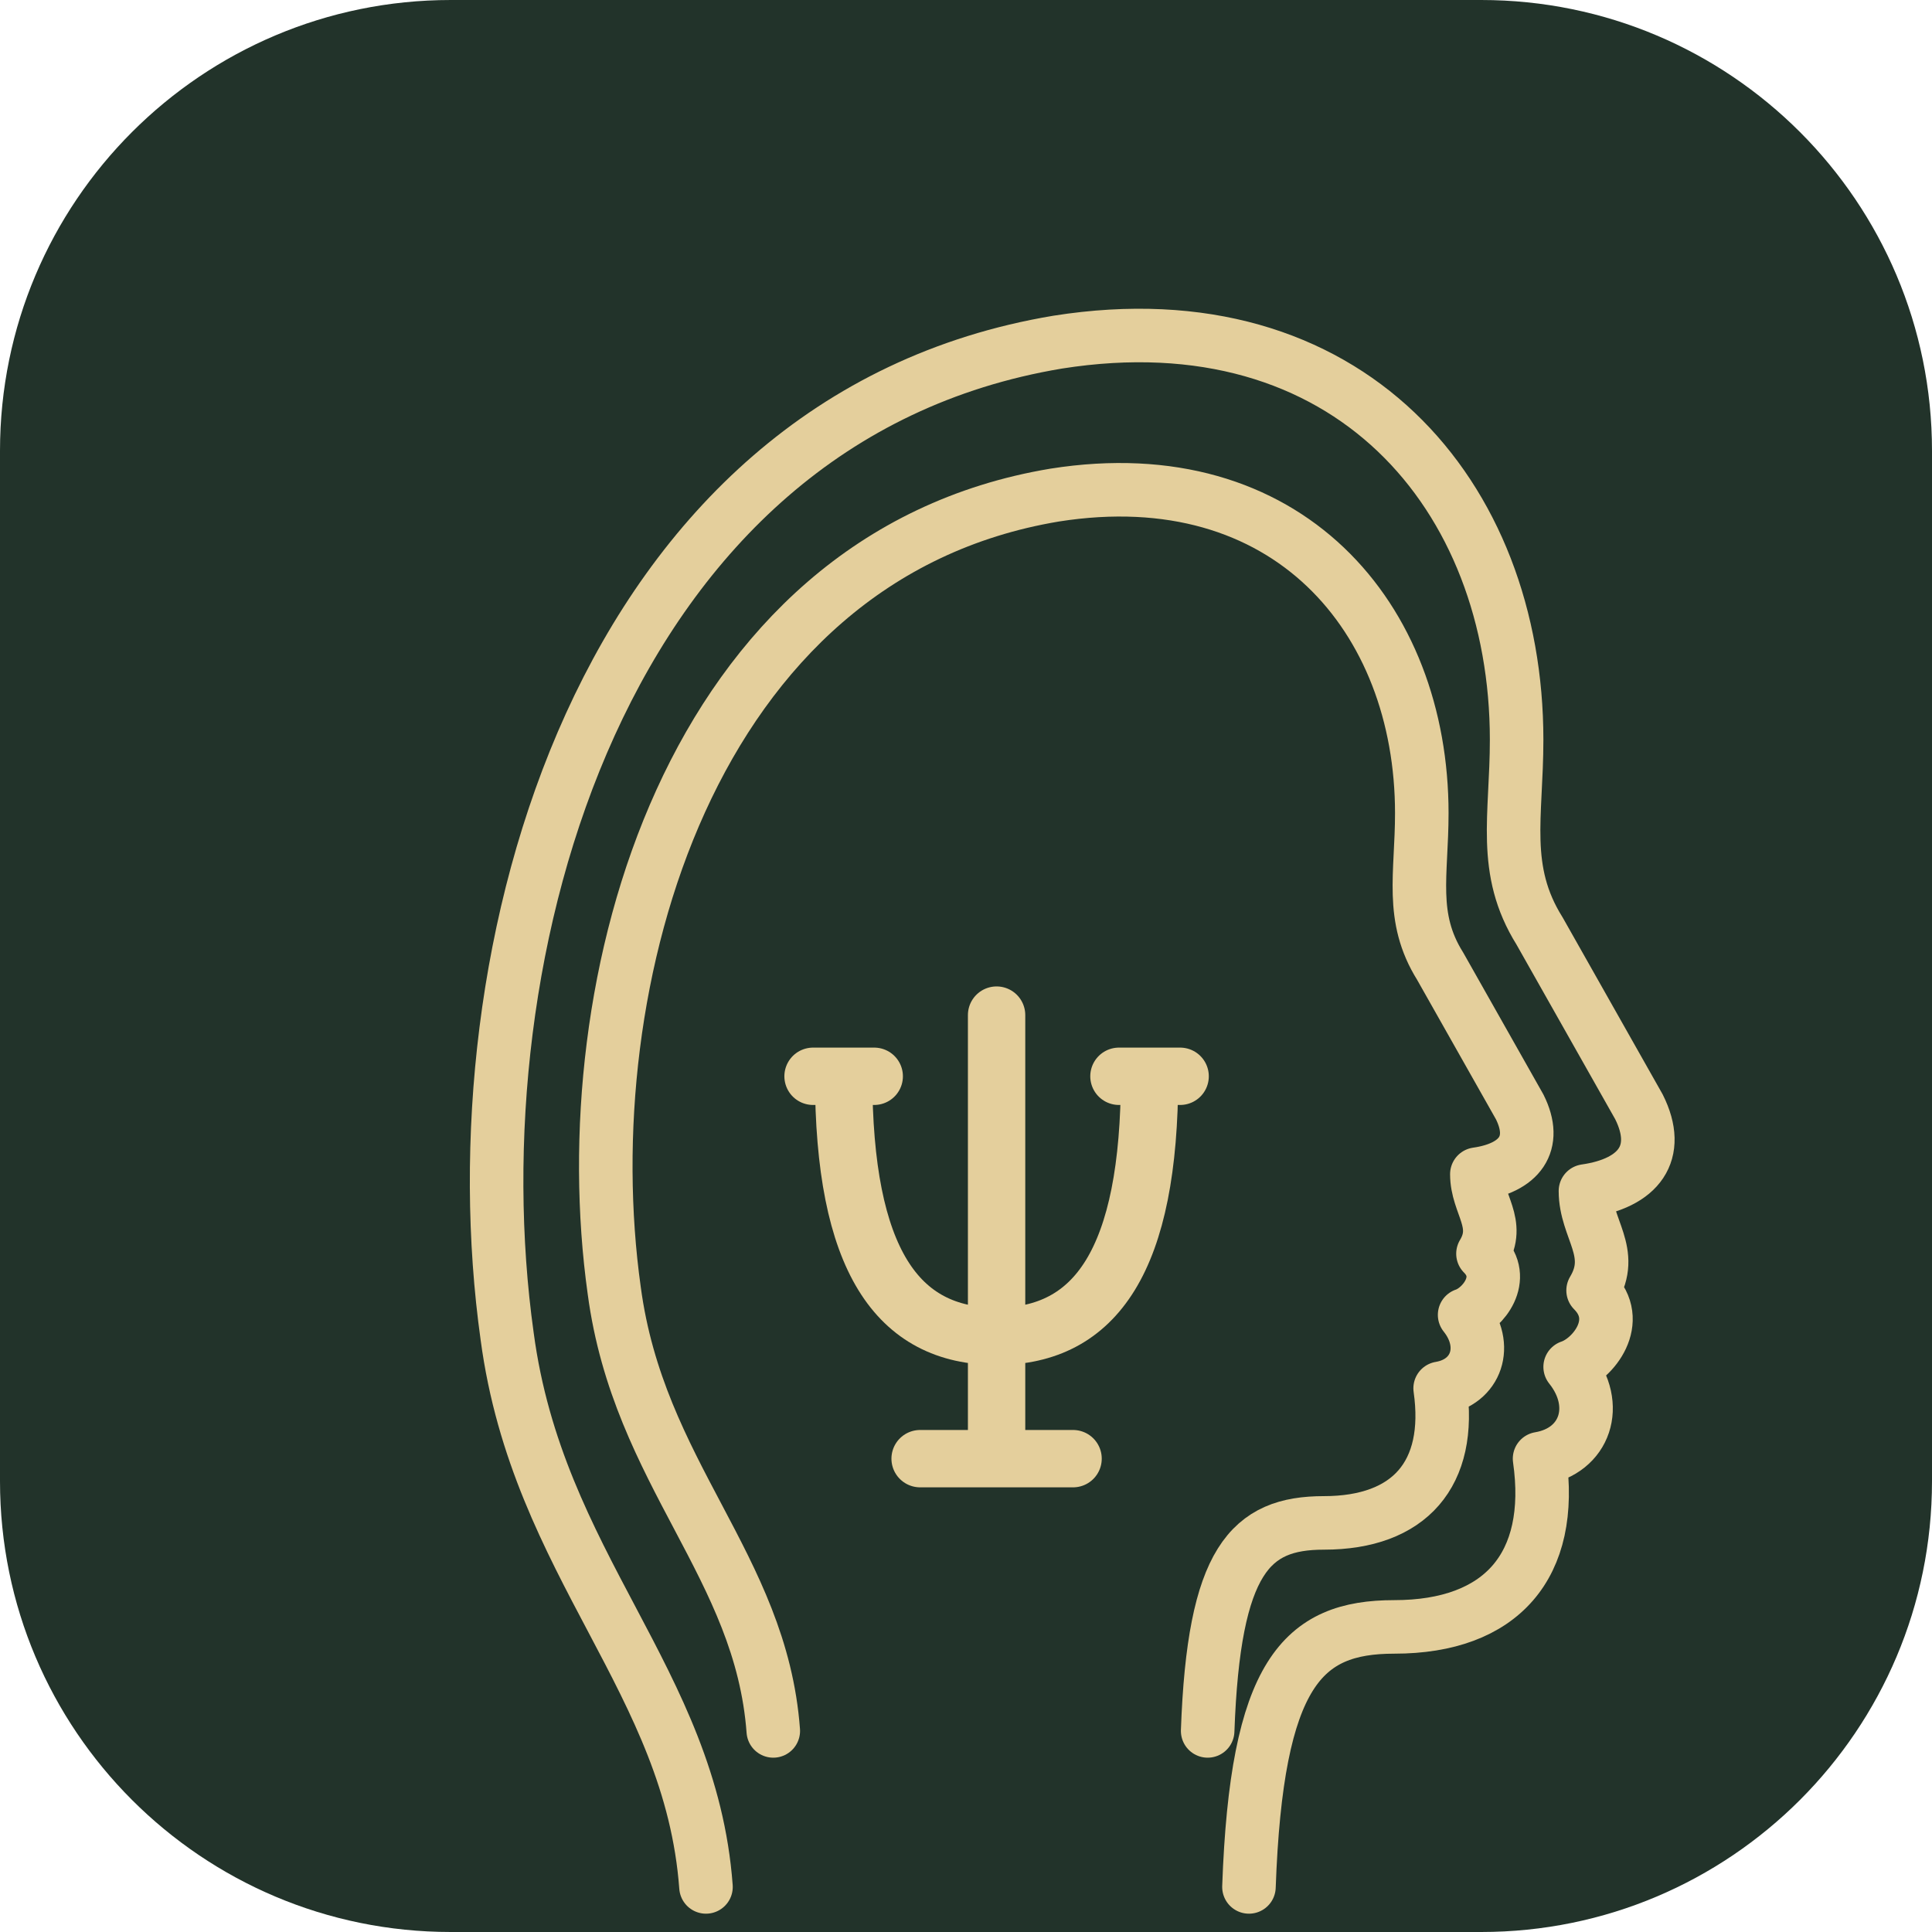
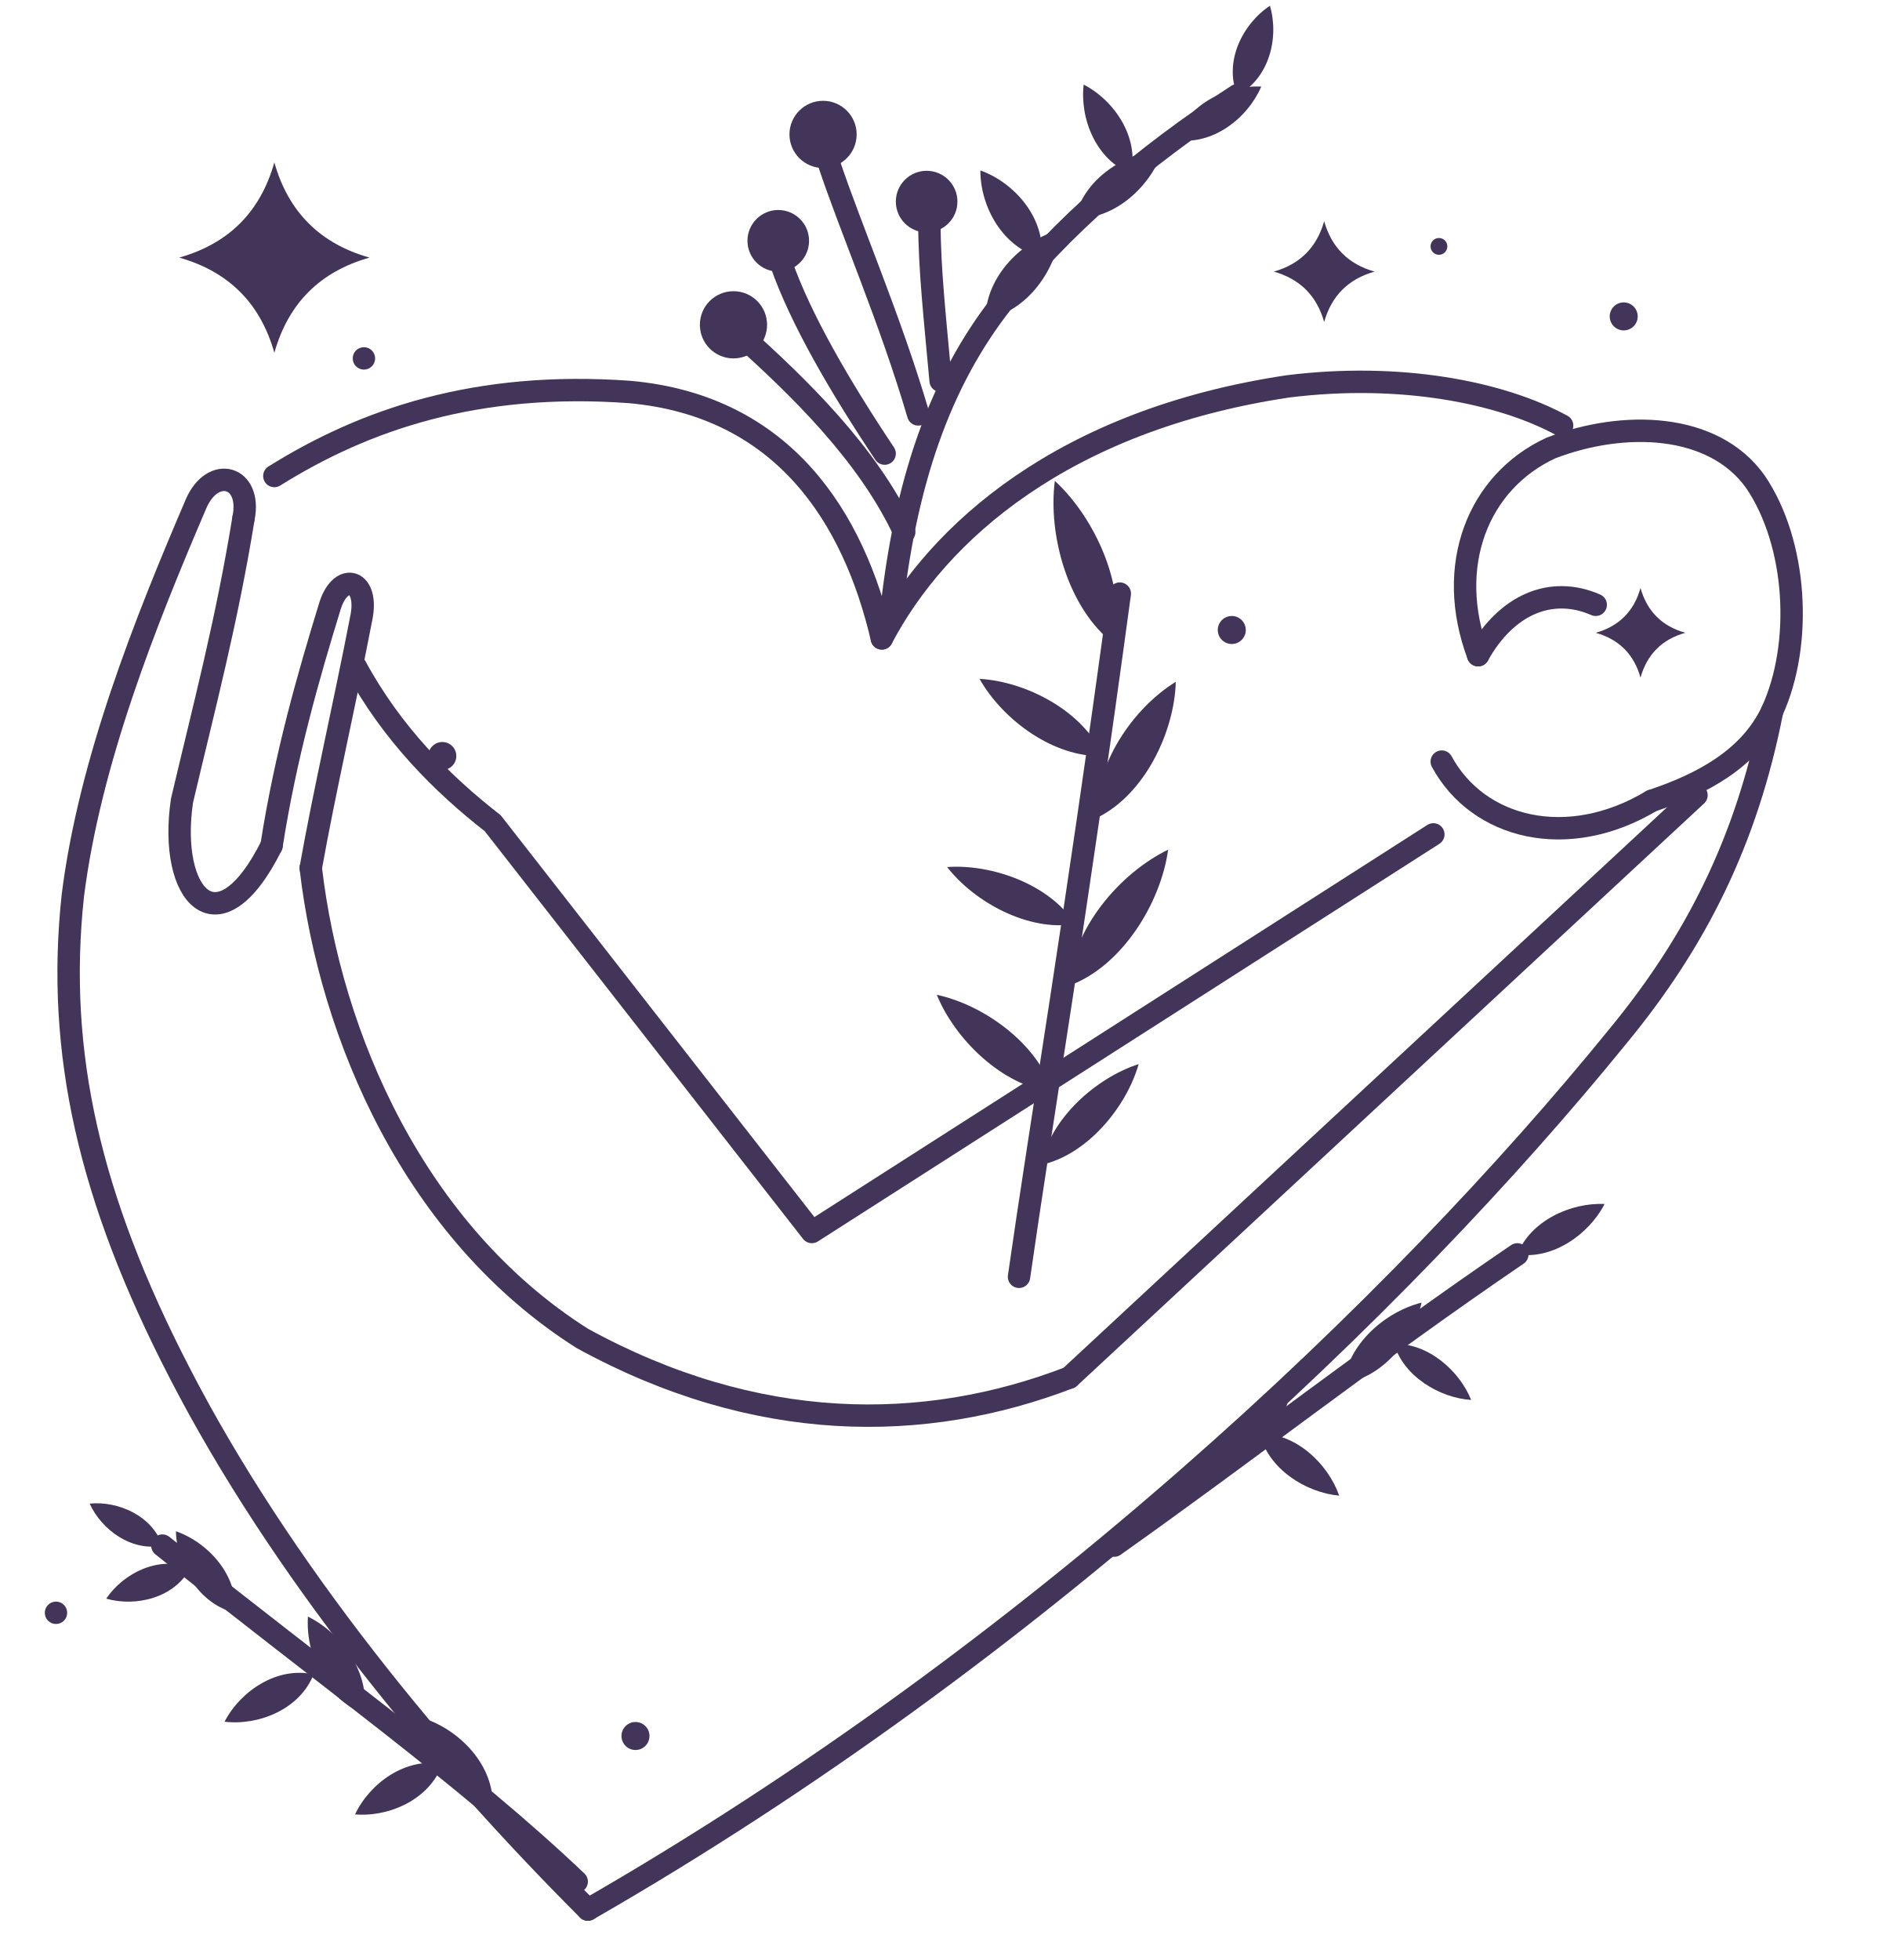
- <svg xmlns="http://www.w3.org/2000/svg" viewBox="0 0 240 240" width="240" height="240">
-   <rect width="240" height="240" rx="56" fill="#22332A" />
-   <g transform="translate(25 14) scale(.95)" fill="none" stroke="#E4CF9C" stroke-width="7" stroke-linecap="round" stroke-linejoin="round">
-     <path d="M66 232C64 205 44 190 40 160C33 110 52 40 112 30C150 24 172 50 172 82C172 92 170 99 175 107L188 130C191 136 188 140 181 141C181 146 185 149 182 154C186 158 182 163 179 164C183 169 181 175 175 176C177 190 170 198 156 198C144 198 138 204 137 232" />
-     <path d="M66 232C64 205 44 190 40 160C33 110 52 40 112 30C150 24 172 50 172 82C172 92 170 99 175 107L188 130C191 136 188 140 181 141C181 146 185 149 182 154C186 158 182 163 179 164C183 169 181 175 175 176C177 190 170 198 156 198C144 198 138 204 137 232" transform="translate(22 26) scale(.8)" stroke-width="8.75" />
-     <path d="M104 118v58M84 126c0 24 7 34 20 34s20-10 20-34M94 176h20M80 126h8M120 126h8" stroke-width="7.5" />
+ <svg xmlns="http://www.w3.org/2000/svg" viewBox="20 100 680 700" width="680" height="700">
+   <g fill="none" stroke="#43355A" stroke-width="8" stroke-linecap="round" stroke-linejoin="round">
+     <path d="M335 328C325 285 300 245 245 240C190 236 150 250 118 270" />
+     <path d="M335 328C355 290 400 250 480 238C520 233 556 240 578 252" />
+     <path d="M147 338C160 362 178 380 196 394L310 540L532 398" />
+     <path d="M107 285C110 270 96 266 90 280C72 322 52 372 46 420C40 476 52 528 84 590C120 660 176 728 230 782" />
+     <path d="M107 285C101 322 93 352 85 386C80 420 98 440 117 402" />
+     <path d="M117 402C122 370 130 342 138 316C142 304 152 307 149 321C143 352 136 382 131 410" />
+     <path d="M131 410C138 470 168 540 228 578C290 612 350 612 402 592" />
+     <path d="M548 334C536 302 548 272 574 260C600 250 632 251 647 272C662 294 664 330 653 354C645 371 628 380 610 386" />
+     <path d="M548 334C558 316 574 309 590 316" />
+     <path d="M610 386C580 404 548 396 535 372" />
+     <path d="M653 354C644 400 626 436 598 470C520 566 390 690 230 782" />
+     <path d="M626 384L402 592" />
+     <path d="M338 322C343 272 356 236 378 208C398 182 428 156 462 134" />
+     <path d="M343 290C330 262 305 238 285 220" />
+     <path d="M336 262C320 238 306 214 299 194" />
+     <path d="M348 248C338 214 324 182 316 158" />
+     <path d="M356 236C354 214 352 196 352 180" />
+     <path d="M384 556C392 500 404 430 420 312" />
+     <path d="M226 772C186 734 138 700 78 652" />
+     <path d="M418 652C466 618 512 582 562 548" />
+   </g>
+   <g fill="#43355A">
+     <circle class="mk-f" cx="282" cy="216" r="12" />
+     <circle class="mk-f" cx="298" cy="186" r="11" />
+     <circle class="mk-f" cx="314" cy="148" r="12" />
+     <circle class="mk-f" cx="351" cy="172" r="11" />
+     <path class="mk-f" transform="translate(372 214) rotate(40)" d="M0 0C9.9 -11.8 8.0 -30.2 0 -42.0C-8.0 -30.2 -9.9 -11.8 0 0Z" />
+     <path class="mk-f" transform="translate(392 192) rotate(-35)" d="M0 0C9.3 -10.6 7.5 -27.4 0 -38.0C-7.5 -27.4 -9.3 -10.6 0 0Z" />
+     <path class="mk-f" transform="translate(404 178) rotate(52)" d="M0 0C9.3 -11.2 7.5 -28.8 0 -40.0C-7.5 -28.8 -9.3 -11.2 0 0Z" />
+     <path class="mk-f" transform="translate(424 162) rotate(-28)" d="M0 0C8.7 -10.1 7.0 -25.9 0 -36.0C-7.0 -25.9 -8.7 -10.1 0 0Z" />
+     <path class="mk-f" transform="translate(440 150) rotate(58)" d="M0 0C8.7 -10.1 7.0 -25.9 0 -36.0C-7.0 -25.9 -8.7 -10.1 0 0Z" />
+     <path class="mk-f" transform="translate(462 134) rotate(20)" d="M0 0C8.7 -9.5 7.0 -24.5 0 -34.0C-7.0 -24.5 -8.7 -9.5 0 0Z" />
+     <path class="mk-f" transform="translate(418 330) rotate(-20)" d="M0 0C11.2 -17.4 9.0 -44.6 0 -62.0C-9.0 -44.6 -11.2 -17.4 0 0Z" />
+     <path class="mk-f" transform="translate(414 370) rotate(-58)" d="M0 0C9.9 -14.6 8.0 -37.4 0 -52.0C-8.0 -37.4 -9.9 -14.6 0 0Z" />
+     <path class="mk-f" transform="translate(412 392) rotate(30)" d="M0 0C10.5 -15.7 8.5 -40.3 0 -56.0C-8.5 -40.3 -10.5 -15.7 0 0Z" />
+     <path class="mk-f" transform="translate(404 430) rotate(-66)" d="M0 0C9.3 -14.0 7.5 -36.0 0 -50.0C-7.5 -36.0 -9.3 -14.0 0 0Z" />
+     <path class="mk-f" transform="translate(402 452) rotate(36)" d="M0 0C11.2 -16.8 9.0 -43.2 0 -60.0C-9.0 -43.2 -11.2 -16.8 0 0Z" />
+     <path class="mk-f" transform="translate(396 490) rotate(-50)" d="M0 0C9.9 -15.1 8.0 -38.9 0 -54.0C-8.0 -38.9 -9.9 -15.1 0 0Z" />
+     <path class="mk-f" transform="translate(392 516) rotate(44)" d="M0 0C9.3 -14.0 7.5 -36.0 0 -50.0C-7.5 -36.0 -9.3 -14.0 0 0Z" />
+     <path class="mk-f" transform="translate(196 744) rotate(-40)" d="M0 0C9.3 -11.2 7.5 -28.8 0 -40.0C-7.5 -28.8 -9.3 -11.2 0 0Z" />
+     <path class="mk-f" transform="translate(178 730) rotate(-120)" d="M0 0C8.7 -10.1 7.0 -25.9 0 -36.0C-7.0 -25.9 -8.7 -10.1 0 0Z" />
+     <path class="mk-f" transform="translate(150 712) rotate(-30)" d="M0 0C9.3 -11.2 7.5 -28.8 0 -40.0C-7.5 -28.8 -9.3 -11.2 0 0Z" />
+     <path class="mk-f" transform="translate(132 698) rotate(-118)" d="M0 0C8.7 -10.1 7.0 -25.9 0 -36.0C-7.0 -25.9 -8.7 -10.1 0 0Z" />
+     <path class="mk-f" transform="translate(104 676) rotate(-36)" d="M0 0C8.7 -10.1 7.0 -25.9 0 -36.0C-7.0 -25.9 -8.7 -10.1 0 0Z" />
+     <path class="mk-f" transform="translate(88 660) rotate(-110)" d="M0 0C8.1 -9.0 6.5 -23.0 0 -32.0C-6.5 -23.0 -8.1 -9.0 0 0Z" />
+     <path class="mk-f" transform="translate(78 652) rotate(-60)" d="M0 0C7.4 -8.4 6.0 -21.6 0 -30.0C-6.0 -21.6 -7.4 -8.4 0 0Z" />
+     <path class="mk-f" transform="translate(452 626) rotate(46)" d="M0 0C8.7 -11.2 7.0 -28.8 0 -40.0C-7.0 -28.8 -8.7 -11.2 0 0Z" />
+     <path class="mk-f" transform="translate(470 612) rotate(128)" d="M0 0C8.1 -10.1 6.5 -25.9 0 -36.0C-6.5 -25.9 -8.1 -10.1 0 0Z" />
+     <path class="mk-f" transform="translate(500 594) rotate(44)" d="M0 0C8.7 -11.2 7.0 -28.8 0 -40.0C-7.0 -28.8 -8.7 -11.2 0 0Z" />
+     <path class="mk-f" transform="translate(518 580) rotate(126)" d="M0 0C7.4 -9.5 6.0 -24.5 0 -34.0C-6.0 -24.5 -7.4 -9.5 0 0Z" />
+     <path class="mk-f" transform="translate(562 548) rotate(60)" d="M0 0C8.1 -10.1 6.5 -25.9 0 -36.0C-6.5 -25.9 -8.1 -10.1 0 0Z" />
+     <path class="mk-f mk-s" d="M118 158Q125.48 184.52 152 192Q125.48 199.48 118 226Q110.52 199.48 84 192Q110.52 184.52 118 158Z" />
+     <path class="mk-f mk-s" d="M493 179Q496.96 193.04 511 197Q496.96 200.96 493 215Q489.04 200.96 475 197Q489.04 193.04 493 179Z" />
+     <path class="mk-f mk-s" d="M606 310Q609.52 322.48 622 326Q609.52 329.52 606 342Q602.48 329.52 590 326Q602.48 322.48 606 310Z" />
+     <circle class="mk-f mk-d" cx="150" cy="228" r="4" />
+     <circle class="mk-f mk-d" cx="178" cy="370" r="5" />
+     <circle class="mk-f mk-d" cx="460" cy="325" r="5" />
+     <circle class="mk-f mk-d" cx="600" cy="213" r="5" />
+     <circle class="mk-f mk-d" cx="534" cy="188" r="3" />
+     <circle class="mk-f mk-d" cx="40" cy="676" r="4" />
+     <circle class="mk-f mk-d" cx="247" cy="720" r="5" />
  </g>
</svg>
